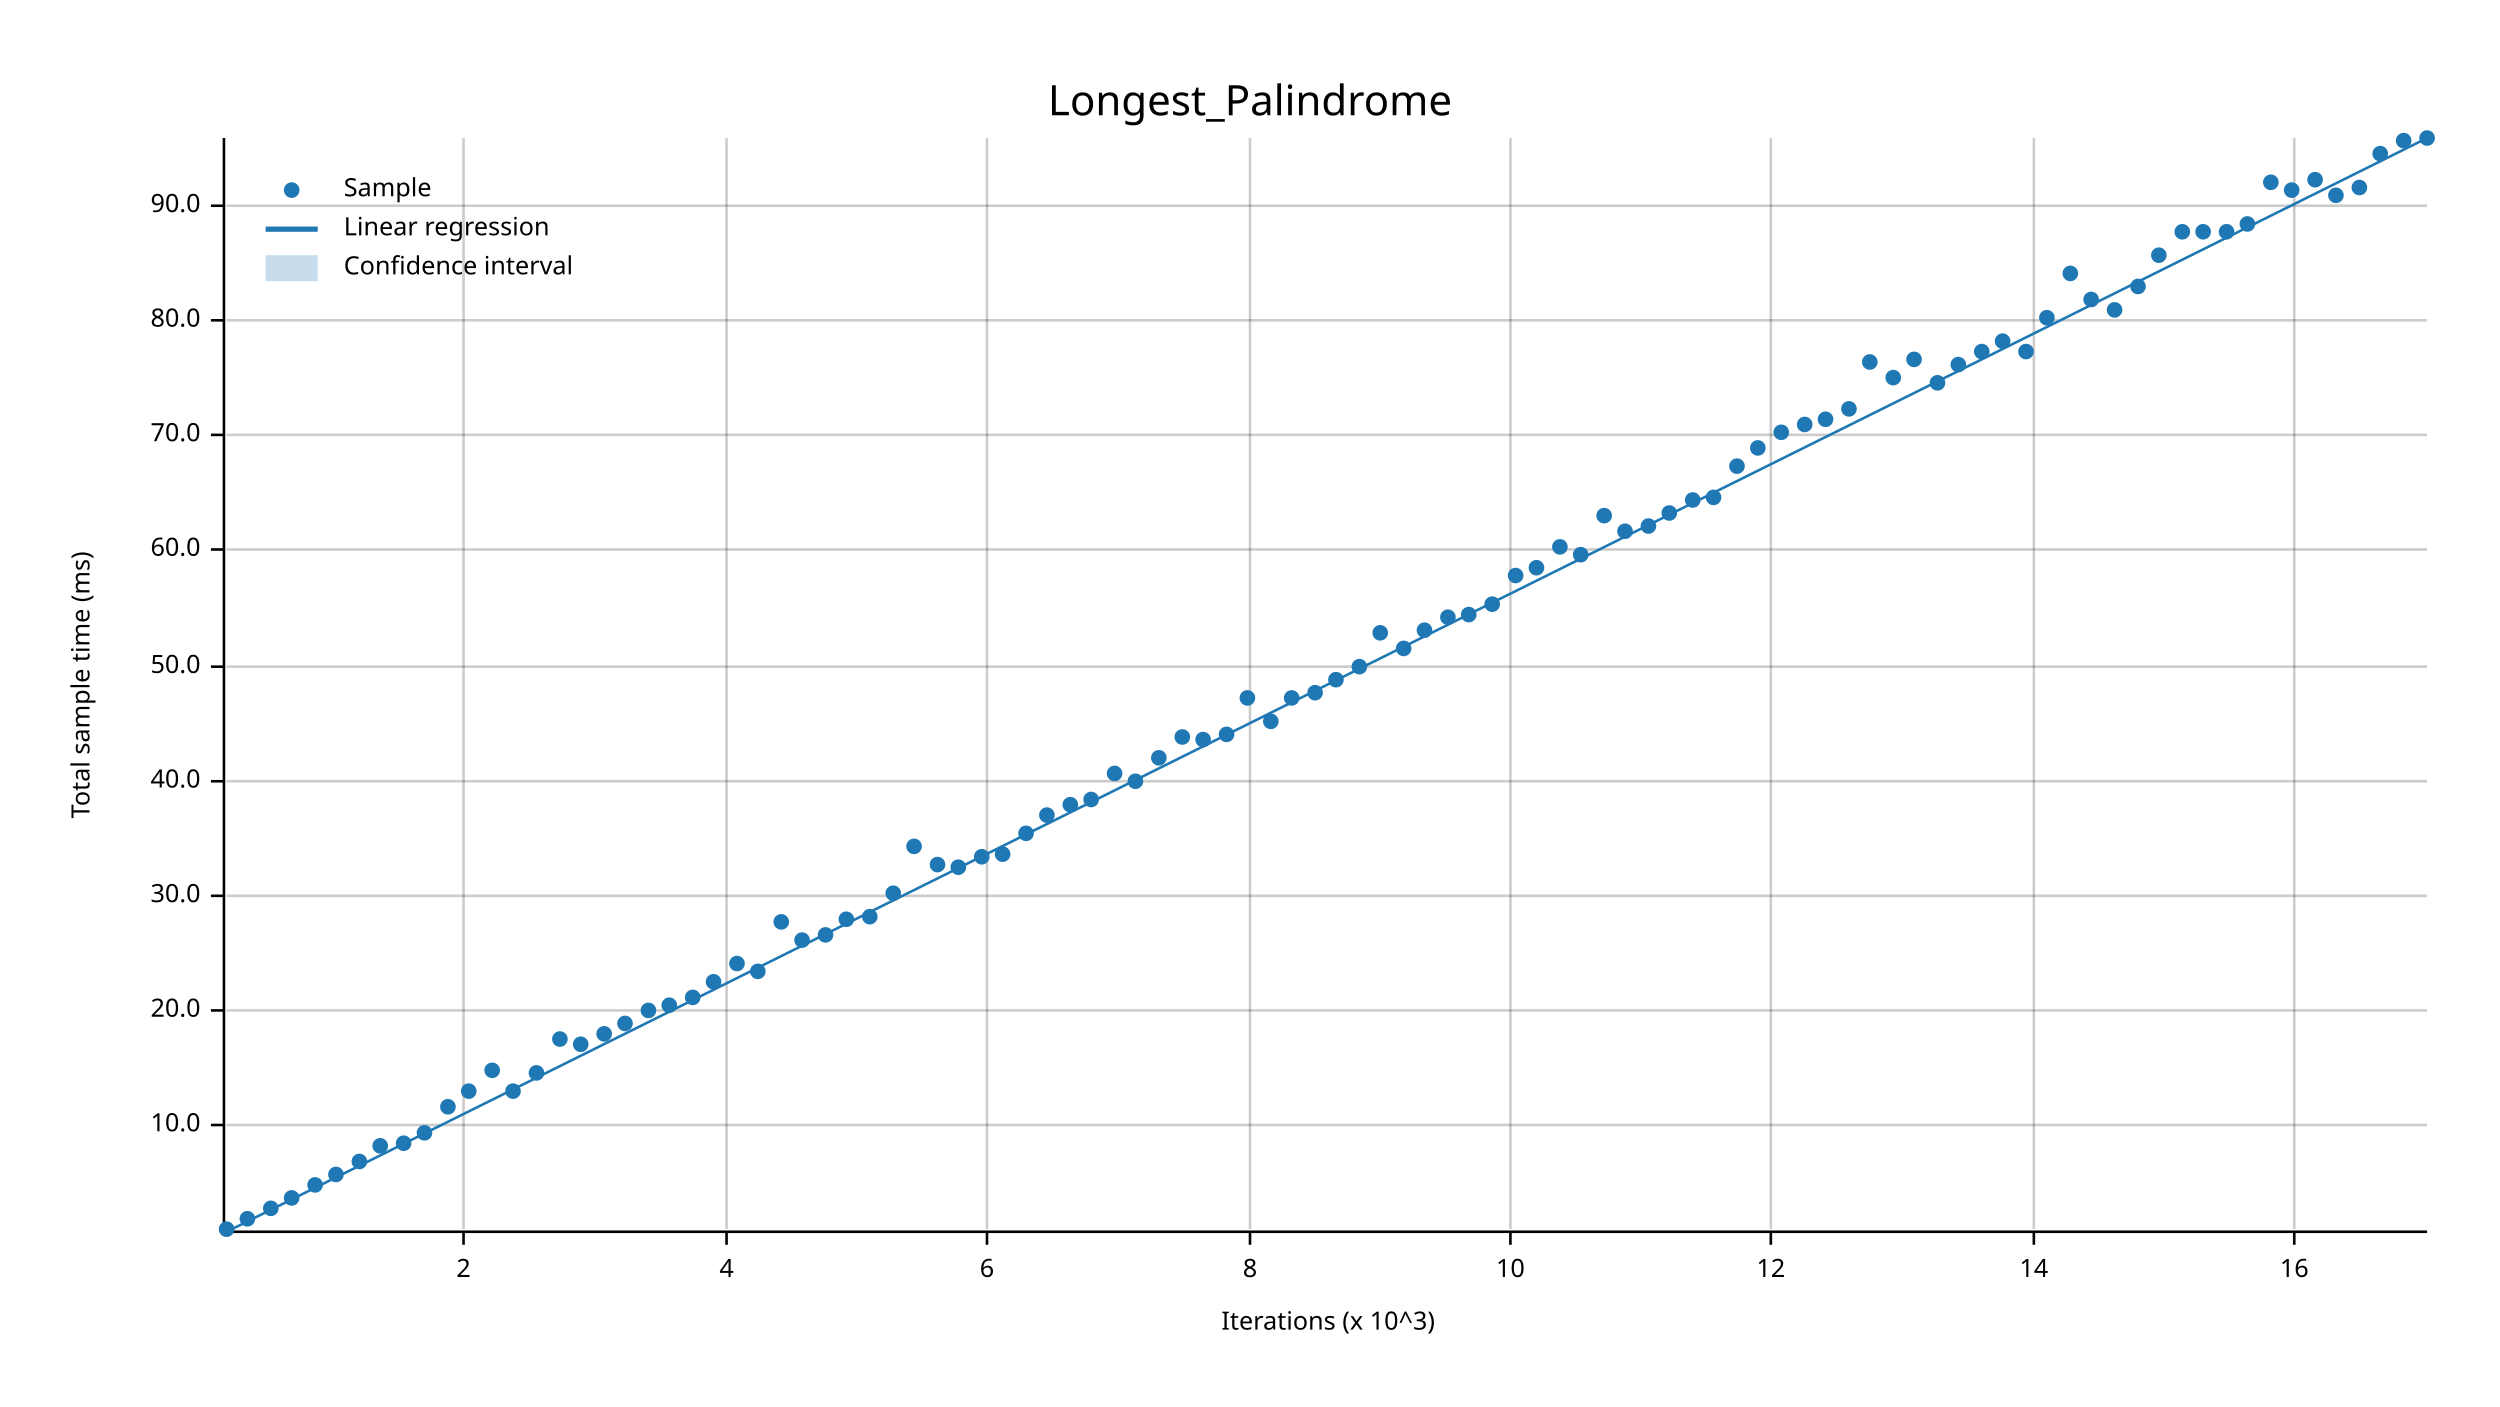
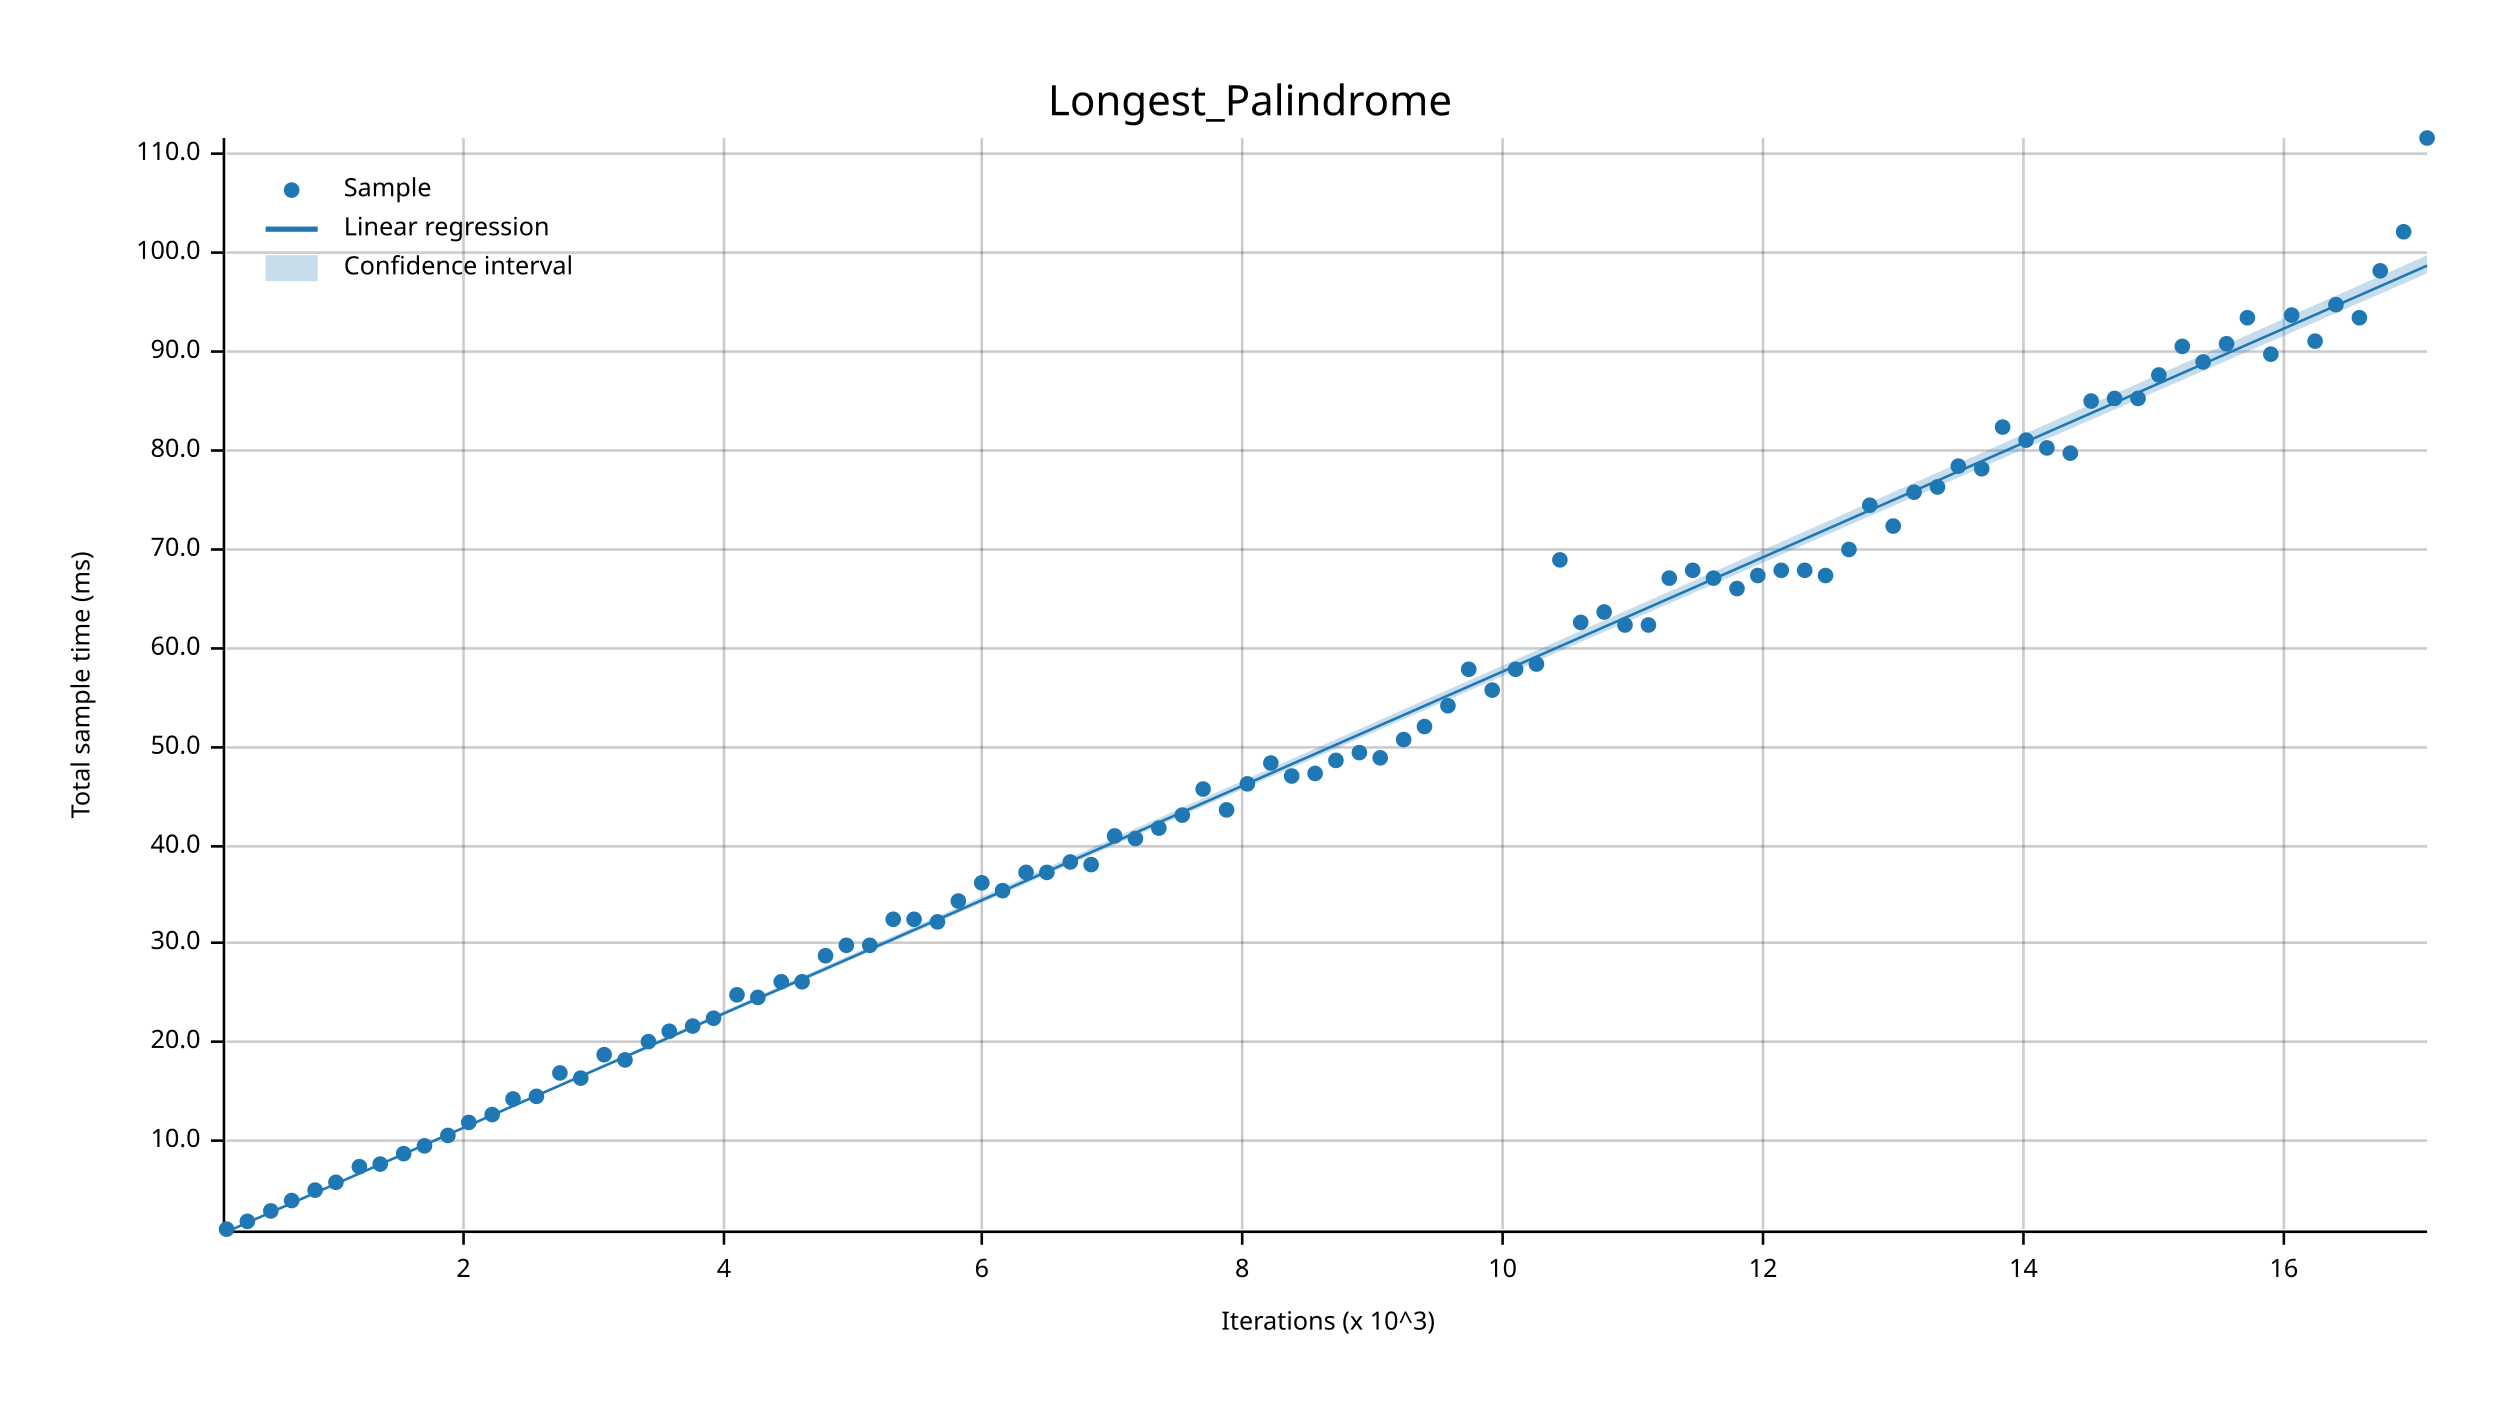
<svg xmlns="http://www.w3.org/2000/svg" width="960" height="540" viewBox="0 0 960 540">
  <text x="480" y="32" dy="0.76em" text-anchor="middle" font-family="sans-serif" font-size="16.129" opacity="1" fill="#000000">
Longest_Palindrome
</text>
  <text x="27" y="263" dy="0.76em" text-anchor="middle" font-family="sans-serif" font-size="9.677" opacity="1" fill="#000000" transform="rotate(270, 27, 263)">
Total sample time (ms)
</text>
  <text x="510" y="513" dy="-0.5ex" text-anchor="middle" font-family="sans-serif" font-size="9.677" opacity="1" fill="#000000">
Iterations (x 10^3)
</text>
  <line opacity="0.2" stroke="#000000" stroke-width="1" x1="178" y1="472" x2="178" y2="53" />
-   <line opacity="0.2" stroke="#000000" stroke-width="1" x1="279" y1="472" x2="279" y2="53" />
-   <line opacity="0.2" stroke="#000000" stroke-width="1" x1="379" y1="472" x2="379" y2="53" />
-   <line opacity="0.2" stroke="#000000" stroke-width="1" x1="480" y1="472" x2="480" y2="53" />
-   <line opacity="0.2" stroke="#000000" stroke-width="1" x1="580" y1="472" x2="580" y2="53" />
-   <line opacity="0.2" stroke="#000000" stroke-width="1" x1="680" y1="472" x2="680" y2="53" />
-   <line opacity="0.2" stroke="#000000" stroke-width="1" x1="781" y1="472" x2="781" y2="53" />
-   <line opacity="0.2" stroke="#000000" stroke-width="1" x1="881" y1="472" x2="881" y2="53" />
-   <line opacity="0.2" stroke="#000000" stroke-width="1" x1="87" y1="432" x2="932" y2="432" />
-   <line opacity="0.2" stroke="#000000" stroke-width="1" x1="87" y1="388" x2="932" y2="388" />
-   <line opacity="0.2" stroke="#000000" stroke-width="1" x1="87" y1="344" x2="932" y2="344" />
-   <line opacity="0.2" stroke="#000000" stroke-width="1" x1="87" y1="300" x2="932" y2="300" />
-   <line opacity="0.2" stroke="#000000" stroke-width="1" x1="87" y1="256" x2="932" y2="256" />
+   <line opacity="0.2" stroke="#000000" stroke-width="1" x1="278" y1="472" x2="278" y2="53" />
+   <line opacity="0.2" stroke="#000000" stroke-width="1" x1="377" y1="472" x2="377" y2="53" />
+   <line opacity="0.2" stroke="#000000" stroke-width="1" x1="477" y1="472" x2="477" y2="53" />
+   <line opacity="0.2" stroke="#000000" stroke-width="1" x1="577" y1="472" x2="577" y2="53" />
+   <line opacity="0.2" stroke="#000000" stroke-width="1" x1="677" y1="472" x2="677" y2="53" />
+   <line opacity="0.2" stroke="#000000" stroke-width="1" x1="777" y1="472" x2="777" y2="53" />
+   <line opacity="0.2" stroke="#000000" stroke-width="1" x1="877" y1="472" x2="877" y2="53" />
+   <line opacity="0.2" stroke="#000000" stroke-width="1" x1="87" y1="438" x2="932" y2="438" />
+   <line opacity="0.2" stroke="#000000" stroke-width="1" x1="87" y1="400" x2="932" y2="400" />
+   <line opacity="0.2" stroke="#000000" stroke-width="1" x1="87" y1="362" x2="932" y2="362" />
+   <line opacity="0.2" stroke="#000000" stroke-width="1" x1="87" y1="325" x2="932" y2="325" />
+   <line opacity="0.2" stroke="#000000" stroke-width="1" x1="87" y1="287" x2="932" y2="287" />
+   <line opacity="0.2" stroke="#000000" stroke-width="1" x1="87" y1="249" x2="932" y2="249" />
  <line opacity="0.2" stroke="#000000" stroke-width="1" x1="87" y1="211" x2="932" y2="211" />
-   <line opacity="0.2" stroke="#000000" stroke-width="1" x1="87" y1="167" x2="932" y2="167" />
-   <line opacity="0.2" stroke="#000000" stroke-width="1" x1="87" y1="123" x2="932" y2="123" />
-   <line opacity="0.2" stroke="#000000" stroke-width="1" x1="87" y1="79" x2="932" y2="79" />
+   <line opacity="0.2" stroke="#000000" stroke-width="1" x1="87" y1="173" x2="932" y2="173" />
+   <line opacity="0.2" stroke="#000000" stroke-width="1" x1="87" y1="135" x2="932" y2="135" />
+   <line opacity="0.2" stroke="#000000" stroke-width="1" x1="87" y1="97" x2="932" y2="97" />
+   <line opacity="0.2" stroke="#000000" stroke-width="1" x1="87" y1="59" x2="932" y2="59" />
  <polyline fill="none" opacity="1" stroke="#000000" stroke-width="1" points="86,53 86,472 " />
-   <text x="77" y="432" dy="0.5ex" text-anchor="end" font-family="sans-serif" font-size="9.677" opacity="1" fill="#000000">
+   <text x="77" y="438" dy="0.5ex" text-anchor="end" font-family="sans-serif" font-size="9.677" opacity="1" fill="#000000">
10.0
</text>
-   <polyline fill="none" opacity="1" stroke="#000000" stroke-width="1" points="81,432 86,432 " />
-   <text x="77" y="388" dy="0.5ex" text-anchor="end" font-family="sans-serif" font-size="9.677" opacity="1" fill="#000000">
+   <polyline fill="none" opacity="1" stroke="#000000" stroke-width="1" points="81,438 86,438 " />
+   <text x="77" y="400" dy="0.5ex" text-anchor="end" font-family="sans-serif" font-size="9.677" opacity="1" fill="#000000">
20.0
</text>
-   <polyline fill="none" opacity="1" stroke="#000000" stroke-width="1" points="81,388 86,388 " />
-   <text x="77" y="344" dy="0.5ex" text-anchor="end" font-family="sans-serif" font-size="9.677" opacity="1" fill="#000000">
+   <polyline fill="none" opacity="1" stroke="#000000" stroke-width="1" points="81,400 86,400 " />
+   <text x="77" y="362" dy="0.5ex" text-anchor="end" font-family="sans-serif" font-size="9.677" opacity="1" fill="#000000">
30.0
</text>
-   <polyline fill="none" opacity="1" stroke="#000000" stroke-width="1" points="81,344 86,344 " />
-   <text x="77" y="300" dy="0.5ex" text-anchor="end" font-family="sans-serif" font-size="9.677" opacity="1" fill="#000000">
+   <polyline fill="none" opacity="1" stroke="#000000" stroke-width="1" points="81,362 86,362 " />
+   <text x="77" y="325" dy="0.5ex" text-anchor="end" font-family="sans-serif" font-size="9.677" opacity="1" fill="#000000">
40.0
</text>
-   <polyline fill="none" opacity="1" stroke="#000000" stroke-width="1" points="81,300 86,300 " />
-   <text x="77" y="256" dy="0.5ex" text-anchor="end" font-family="sans-serif" font-size="9.677" opacity="1" fill="#000000">
+   <polyline fill="none" opacity="1" stroke="#000000" stroke-width="1" points="81,325 86,325 " />
+   <text x="77" y="287" dy="0.5ex" text-anchor="end" font-family="sans-serif" font-size="9.677" opacity="1" fill="#000000">
50.0
</text>
-   <polyline fill="none" opacity="1" stroke="#000000" stroke-width="1" points="81,256 86,256 " />
+   <polyline fill="none" opacity="1" stroke="#000000" stroke-width="1" points="81,287 86,287 " />
+   <text x="77" y="249" dy="0.5ex" text-anchor="end" font-family="sans-serif" font-size="9.677" opacity="1" fill="#000000">
+ 60.0
+ </text>
+   <polyline fill="none" opacity="1" stroke="#000000" stroke-width="1" points="81,249 86,249 " />
  <text x="77" y="211" dy="0.5ex" text-anchor="end" font-family="sans-serif" font-size="9.677" opacity="1" fill="#000000">
- 60.0
+ 70.0
</text>
  <polyline fill="none" opacity="1" stroke="#000000" stroke-width="1" points="81,211 86,211 " />
-   <text x="77" y="167" dy="0.5ex" text-anchor="end" font-family="sans-serif" font-size="9.677" opacity="1" fill="#000000">
- 70.0
- </text>
-   <polyline fill="none" opacity="1" stroke="#000000" stroke-width="1" points="81,167 86,167 " />
-   <text x="77" y="123" dy="0.5ex" text-anchor="end" font-family="sans-serif" font-size="9.677" opacity="1" fill="#000000">
+   <text x="77" y="173" dy="0.5ex" text-anchor="end" font-family="sans-serif" font-size="9.677" opacity="1" fill="#000000">
80.0
</text>
-   <polyline fill="none" opacity="1" stroke="#000000" stroke-width="1" points="81,123 86,123 " />
-   <text x="77" y="79" dy="0.5ex" text-anchor="end" font-family="sans-serif" font-size="9.677" opacity="1" fill="#000000">
+   <polyline fill="none" opacity="1" stroke="#000000" stroke-width="1" points="81,173 86,173 " />
+   <text x="77" y="135" dy="0.5ex" text-anchor="end" font-family="sans-serif" font-size="9.677" opacity="1" fill="#000000">
90.0
</text>
-   <polyline fill="none" opacity="1" stroke="#000000" stroke-width="1" points="81,79 86,79 " />
+   <polyline fill="none" opacity="1" stroke="#000000" stroke-width="1" points="81,135 86,135 " />
+   <text x="77" y="97" dy="0.5ex" text-anchor="end" font-family="sans-serif" font-size="9.677" opacity="1" fill="#000000">
+ 100.0
+ </text>
+   <polyline fill="none" opacity="1" stroke="#000000" stroke-width="1" points="81,97 86,97 " />
+   <text x="77" y="59" dy="0.5ex" text-anchor="end" font-family="sans-serif" font-size="9.677" opacity="1" fill="#000000">
+ 110.0
+ </text>
+   <polyline fill="none" opacity="1" stroke="#000000" stroke-width="1" points="81,59 86,59 " />
  <polyline fill="none" opacity="1" stroke="#000000" stroke-width="1" points="87,473 932,473 " />
  <text x="178" y="483" dy="0.76em" text-anchor="middle" font-family="sans-serif" font-size="9.677" opacity="1" fill="#000000">
2
</text>
  <polyline fill="none" opacity="1" stroke="#000000" stroke-width="1" points="178,473 178,478 " />
-   <text x="279" y="483" dy="0.76em" text-anchor="middle" font-family="sans-serif" font-size="9.677" opacity="1" fill="#000000">
+   <text x="278" y="483" dy="0.76em" text-anchor="middle" font-family="sans-serif" font-size="9.677" opacity="1" fill="#000000">
4
</text>
-   <polyline fill="none" opacity="1" stroke="#000000" stroke-width="1" points="279,473 279,478 " />
-   <text x="379" y="483" dy="0.76em" text-anchor="middle" font-family="sans-serif" font-size="9.677" opacity="1" fill="#000000">
+   <polyline fill="none" opacity="1" stroke="#000000" stroke-width="1" points="278,473 278,478 " />
+   <text x="377" y="483" dy="0.76em" text-anchor="middle" font-family="sans-serif" font-size="9.677" opacity="1" fill="#000000">
6
</text>
-   <polyline fill="none" opacity="1" stroke="#000000" stroke-width="1" points="379,473 379,478 " />
-   <text x="480" y="483" dy="0.76em" text-anchor="middle" font-family="sans-serif" font-size="9.677" opacity="1" fill="#000000">
+   <polyline fill="none" opacity="1" stroke="#000000" stroke-width="1" points="377,473 377,478 " />
+   <text x="477" y="483" dy="0.76em" text-anchor="middle" font-family="sans-serif" font-size="9.677" opacity="1" fill="#000000">
8
</text>
-   <polyline fill="none" opacity="1" stroke="#000000" stroke-width="1" points="480,473 480,478 " />
-   <text x="580" y="483" dy="0.76em" text-anchor="middle" font-family="sans-serif" font-size="9.677" opacity="1" fill="#000000">
+   <polyline fill="none" opacity="1" stroke="#000000" stroke-width="1" points="477,473 477,478 " />
+   <text x="577" y="483" dy="0.76em" text-anchor="middle" font-family="sans-serif" font-size="9.677" opacity="1" fill="#000000">
10
</text>
-   <polyline fill="none" opacity="1" stroke="#000000" stroke-width="1" points="580,473 580,478 " />
-   <text x="680" y="483" dy="0.76em" text-anchor="middle" font-family="sans-serif" font-size="9.677" opacity="1" fill="#000000">
+   <polyline fill="none" opacity="1" stroke="#000000" stroke-width="1" points="577,473 577,478 " />
+   <text x="677" y="483" dy="0.76em" text-anchor="middle" font-family="sans-serif" font-size="9.677" opacity="1" fill="#000000">
12
</text>
-   <polyline fill="none" opacity="1" stroke="#000000" stroke-width="1" points="680,473 680,478 " />
-   <text x="781" y="483" dy="0.76em" text-anchor="middle" font-family="sans-serif" font-size="9.677" opacity="1" fill="#000000">
+   <polyline fill="none" opacity="1" stroke="#000000" stroke-width="1" points="677,473 677,478 " />
+   <text x="777" y="483" dy="0.76em" text-anchor="middle" font-family="sans-serif" font-size="9.677" opacity="1" fill="#000000">
14
</text>
-   <polyline fill="none" opacity="1" stroke="#000000" stroke-width="1" points="781,473 781,478 " />
-   <text x="881" y="483" dy="0.76em" text-anchor="middle" font-family="sans-serif" font-size="9.677" opacity="1" fill="#000000">
+   <polyline fill="none" opacity="1" stroke="#000000" stroke-width="1" points="777,473 777,478 " />
+   <text x="877" y="483" dy="0.76em" text-anchor="middle" font-family="sans-serif" font-size="9.677" opacity="1" fill="#000000">
16
</text>
-   <polyline fill="none" opacity="1" stroke="#000000" stroke-width="1" points="881,473 881,478 " />
+   <polyline fill="none" opacity="1" stroke="#000000" stroke-width="1" points="877,473 877,478 " />
  <circle cx="87" cy="472" r="3" opacity="1" fill="#1F78B4" stroke="none" stroke-width="1" />
-   <circle cx="95" cy="468" r="3" opacity="1" fill="#1F78B4" stroke="none" stroke-width="1" />
-   <circle cx="104" cy="464" r="3" opacity="1" fill="#1F78B4" stroke="none" stroke-width="1" />
-   <circle cx="112" cy="460" r="3" opacity="1" fill="#1F78B4" stroke="none" stroke-width="1" />
-   <circle cx="121" cy="455" r="3" opacity="1" fill="#1F78B4" stroke="none" stroke-width="1" />
-   <circle cx="129" cy="451" r="3" opacity="1" fill="#1F78B4" stroke="none" stroke-width="1" />
-   <circle cx="138" cy="446" r="3" opacity="1" fill="#1F78B4" stroke="none" stroke-width="1" />
-   <circle cx="146" cy="440" r="3" opacity="1" fill="#1F78B4" stroke="none" stroke-width="1" />
-   <circle cx="155" cy="439" r="3" opacity="1" fill="#1F78B4" stroke="none" stroke-width="1" />
-   <circle cx="163" cy="435" r="3" opacity="1" fill="#1F78B4" stroke="none" stroke-width="1" />
-   <circle cx="172" cy="425" r="3" opacity="1" fill="#1F78B4" stroke="none" stroke-width="1" />
-   <circle cx="180" cy="419" r="3" opacity="1" fill="#1F78B4" stroke="none" stroke-width="1" />
-   <circle cx="189" cy="411" r="3" opacity="1" fill="#1F78B4" stroke="none" stroke-width="1" />
-   <circle cx="197" cy="419" r="3" opacity="1" fill="#1F78B4" stroke="none" stroke-width="1" />
-   <circle cx="206" cy="412" r="3" opacity="1" fill="#1F78B4" stroke="none" stroke-width="1" />
-   <circle cx="215" cy="399" r="3" opacity="1" fill="#1F78B4" stroke="none" stroke-width="1" />
-   <circle cx="223" cy="401" r="3" opacity="1" fill="#1F78B4" stroke="none" stroke-width="1" />
-   <circle cx="232" cy="397" r="3" opacity="1" fill="#1F78B4" stroke="none" stroke-width="1" />
-   <circle cx="240" cy="393" r="3" opacity="1" fill="#1F78B4" stroke="none" stroke-width="1" />
-   <circle cx="249" cy="388" r="3" opacity="1" fill="#1F78B4" stroke="none" stroke-width="1" />
-   <circle cx="257" cy="386" r="3" opacity="1" fill="#1F78B4" stroke="none" stroke-width="1" />
-   <circle cx="266" cy="383" r="3" opacity="1" fill="#1F78B4" stroke="none" stroke-width="1" />
-   <circle cx="274" cy="377" r="3" opacity="1" fill="#1F78B4" stroke="none" stroke-width="1" />
-   <circle cx="283" cy="370" r="3" opacity="1" fill="#1F78B4" stroke="none" stroke-width="1" />
-   <circle cx="291" cy="373" r="3" opacity="1" fill="#1F78B4" stroke="none" stroke-width="1" />
-   <circle cx="300" cy="354" r="3" opacity="1" fill="#1F78B4" stroke="none" stroke-width="1" />
-   <circle cx="308" cy="361" r="3" opacity="1" fill="#1F78B4" stroke="none" stroke-width="1" />
-   <circle cx="317" cy="359" r="3" opacity="1" fill="#1F78B4" stroke="none" stroke-width="1" />
-   <circle cx="325" cy="353" r="3" opacity="1" fill="#1F78B4" stroke="none" stroke-width="1" />
-   <circle cx="334" cy="352" r="3" opacity="1" fill="#1F78B4" stroke="none" stroke-width="1" />
-   <circle cx="343" cy="343" r="3" opacity="1" fill="#1F78B4" stroke="none" stroke-width="1" />
-   <circle cx="351" cy="325" r="3" opacity="1" fill="#1F78B4" stroke="none" stroke-width="1" />
-   <circle cx="360" cy="332" r="3" opacity="1" fill="#1F78B4" stroke="none" stroke-width="1" />
-   <circle cx="368" cy="333" r="3" opacity="1" fill="#1F78B4" stroke="none" stroke-width="1" />
-   <circle cx="377" cy="329" r="3" opacity="1" fill="#1F78B4" stroke="none" stroke-width="1" />
-   <circle cx="385" cy="328" r="3" opacity="1" fill="#1F78B4" stroke="none" stroke-width="1" />
-   <circle cx="394" cy="320" r="3" opacity="1" fill="#1F78B4" stroke="none" stroke-width="1" />
-   <circle cx="402" cy="313" r="3" opacity="1" fill="#1F78B4" stroke="none" stroke-width="1" />
-   <circle cx="411" cy="309" r="3" opacity="1" fill="#1F78B4" stroke="none" stroke-width="1" />
-   <circle cx="419" cy="307" r="3" opacity="1" fill="#1F78B4" stroke="none" stroke-width="1" />
-   <circle cx="428" cy="297" r="3" opacity="1" fill="#1F78B4" stroke="none" stroke-width="1" />
-   <circle cx="436" cy="300" r="3" opacity="1" fill="#1F78B4" stroke="none" stroke-width="1" />
-   <circle cx="445" cy="291" r="3" opacity="1" fill="#1F78B4" stroke="none" stroke-width="1" />
-   <circle cx="454" cy="283" r="3" opacity="1" fill="#1F78B4" stroke="none" stroke-width="1" />
-   <circle cx="462" cy="284" r="3" opacity="1" fill="#1F78B4" stroke="none" stroke-width="1" />
-   <circle cx="471" cy="282" r="3" opacity="1" fill="#1F78B4" stroke="none" stroke-width="1" />
-   <circle cx="479" cy="268" r="3" opacity="1" fill="#1F78B4" stroke="none" stroke-width="1" />
-   <circle cx="488" cy="277" r="3" opacity="1" fill="#1F78B4" stroke="none" stroke-width="1" />
-   <circle cx="496" cy="268" r="3" opacity="1" fill="#1F78B4" stroke="none" stroke-width="1" />
-   <circle cx="505" cy="266" r="3" opacity="1" fill="#1F78B4" stroke="none" stroke-width="1" />
-   <circle cx="513" cy="261" r="3" opacity="1" fill="#1F78B4" stroke="none" stroke-width="1" />
-   <circle cx="522" cy="256" r="3" opacity="1" fill="#1F78B4" stroke="none" stroke-width="1" />
-   <circle cx="530" cy="243" r="3" opacity="1" fill="#1F78B4" stroke="none" stroke-width="1" />
-   <circle cx="539" cy="249" r="3" opacity="1" fill="#1F78B4" stroke="none" stroke-width="1" />
-   <circle cx="547" cy="242" r="3" opacity="1" fill="#1F78B4" stroke="none" stroke-width="1" />
-   <circle cx="556" cy="237" r="3" opacity="1" fill="#1F78B4" stroke="none" stroke-width="1" />
-   <circle cx="564" cy="236" r="3" opacity="1" fill="#1F78B4" stroke="none" stroke-width="1" />
-   <circle cx="573" cy="232" r="3" opacity="1" fill="#1F78B4" stroke="none" stroke-width="1" />
-   <circle cx="582" cy="221" r="3" opacity="1" fill="#1F78B4" stroke="none" stroke-width="1" />
-   <circle cx="590" cy="218" r="3" opacity="1" fill="#1F78B4" stroke="none" stroke-width="1" />
-   <circle cx="599" cy="210" r="3" opacity="1" fill="#1F78B4" stroke="none" stroke-width="1" />
-   <circle cx="607" cy="213" r="3" opacity="1" fill="#1F78B4" stroke="none" stroke-width="1" />
-   <circle cx="616" cy="198" r="3" opacity="1" fill="#1F78B4" stroke="none" stroke-width="1" />
-   <circle cx="624" cy="204" r="3" opacity="1" fill="#1F78B4" stroke="none" stroke-width="1" />
-   <circle cx="633" cy="202" r="3" opacity="1" fill="#1F78B4" stroke="none" stroke-width="1" />
-   <circle cx="641" cy="197" r="3" opacity="1" fill="#1F78B4" stroke="none" stroke-width="1" />
-   <circle cx="650" cy="192" r="3" opacity="1" fill="#1F78B4" stroke="none" stroke-width="1" />
-   <circle cx="658" cy="191" r="3" opacity="1" fill="#1F78B4" stroke="none" stroke-width="1" />
-   <circle cx="667" cy="179" r="3" opacity="1" fill="#1F78B4" stroke="none" stroke-width="1" />
-   <circle cx="675" cy="172" r="3" opacity="1" fill="#1F78B4" stroke="none" stroke-width="1" />
-   <circle cx="684" cy="166" r="3" opacity="1" fill="#1F78B4" stroke="none" stroke-width="1" />
-   <circle cx="693" cy="163" r="3" opacity="1" fill="#1F78B4" stroke="none" stroke-width="1" />
-   <circle cx="701" cy="161" r="3" opacity="1" fill="#1F78B4" stroke="none" stroke-width="1" />
-   <circle cx="710" cy="157" r="3" opacity="1" fill="#1F78B4" stroke="none" stroke-width="1" />
-   <circle cx="718" cy="139" r="3" opacity="1" fill="#1F78B4" stroke="none" stroke-width="1" />
-   <circle cx="727" cy="145" r="3" opacity="1" fill="#1F78B4" stroke="none" stroke-width="1" />
-   <circle cx="735" cy="138" r="3" opacity="1" fill="#1F78B4" stroke="none" stroke-width="1" />
-   <circle cx="744" cy="147" r="3" opacity="1" fill="#1F78B4" stroke="none" stroke-width="1" />
-   <circle cx="752" cy="140" r="3" opacity="1" fill="#1F78B4" stroke="none" stroke-width="1" />
-   <circle cx="761" cy="135" r="3" opacity="1" fill="#1F78B4" stroke="none" stroke-width="1" />
-   <circle cx="769" cy="131" r="3" opacity="1" fill="#1F78B4" stroke="none" stroke-width="1" />
-   <circle cx="778" cy="135" r="3" opacity="1" fill="#1F78B4" stroke="none" stroke-width="1" />
-   <circle cx="786" cy="122" r="3" opacity="1" fill="#1F78B4" stroke="none" stroke-width="1" />
-   <circle cx="795" cy="105" r="3" opacity="1" fill="#1F78B4" stroke="none" stroke-width="1" />
-   <circle cx="803" cy="115" r="3" opacity="1" fill="#1F78B4" stroke="none" stroke-width="1" />
-   <circle cx="812" cy="119" r="3" opacity="1" fill="#1F78B4" stroke="none" stroke-width="1" />
-   <circle cx="821" cy="110" r="3" opacity="1" fill="#1F78B4" stroke="none" stroke-width="1" />
-   <circle cx="829" cy="98" r="3" opacity="1" fill="#1F78B4" stroke="none" stroke-width="1" />
-   <circle cx="838" cy="89" r="3" opacity="1" fill="#1F78B4" stroke="none" stroke-width="1" />
-   <circle cx="846" cy="89" r="3" opacity="1" fill="#1F78B4" stroke="none" stroke-width="1" />
-   <circle cx="855" cy="89" r="3" opacity="1" fill="#1F78B4" stroke="none" stroke-width="1" />
-   <circle cx="863" cy="86" r="3" opacity="1" fill="#1F78B4" stroke="none" stroke-width="1" />
-   <circle cx="872" cy="70" r="3" opacity="1" fill="#1F78B4" stroke="none" stroke-width="1" />
-   <circle cx="880" cy="73" r="3" opacity="1" fill="#1F78B4" stroke="none" stroke-width="1" />
-   <circle cx="889" cy="69" r="3" opacity="1" fill="#1F78B4" stroke="none" stroke-width="1" />
-   <circle cx="897" cy="75" r="3" opacity="1" fill="#1F78B4" stroke="none" stroke-width="1" />
-   <circle cx="906" cy="72" r="3" opacity="1" fill="#1F78B4" stroke="none" stroke-width="1" />
-   <circle cx="914" cy="59" r="3" opacity="1" fill="#1F78B4" stroke="none" stroke-width="1" />
-   <circle cx="923" cy="54" r="3" opacity="1" fill="#1F78B4" stroke="none" stroke-width="1" />
+   <circle cx="95" cy="469" r="3" opacity="1" fill="#1F78B4" stroke="none" stroke-width="1" />
+   <circle cx="104" cy="465" r="3" opacity="1" fill="#1F78B4" stroke="none" stroke-width="1" />
+   <circle cx="112" cy="461" r="3" opacity="1" fill="#1F78B4" stroke="none" stroke-width="1" />
+   <circle cx="121" cy="457" r="3" opacity="1" fill="#1F78B4" stroke="none" stroke-width="1" />
+   <circle cx="129" cy="454" r="3" opacity="1" fill="#1F78B4" stroke="none" stroke-width="1" />
+   <circle cx="138" cy="448" r="3" opacity="1" fill="#1F78B4" stroke="none" stroke-width="1" />
+   <circle cx="146" cy="447" r="3" opacity="1" fill="#1F78B4" stroke="none" stroke-width="1" />
+   <circle cx="155" cy="443" r="3" opacity="1" fill="#1F78B4" stroke="none" stroke-width="1" />
+   <circle cx="163" cy="440" r="3" opacity="1" fill="#1F78B4" stroke="none" stroke-width="1" />
+   <circle cx="172" cy="436" r="3" opacity="1" fill="#1F78B4" stroke="none" stroke-width="1" />
+   <circle cx="180" cy="431" r="3" opacity="1" fill="#1F78B4" stroke="none" stroke-width="1" />
+   <circle cx="189" cy="428" r="3" opacity="1" fill="#1F78B4" stroke="none" stroke-width="1" />
+   <circle cx="197" cy="422" r="3" opacity="1" fill="#1F78B4" stroke="none" stroke-width="1" />
+   <circle cx="206" cy="421" r="3" opacity="1" fill="#1F78B4" stroke="none" stroke-width="1" />
+   <circle cx="215" cy="412" r="3" opacity="1" fill="#1F78B4" stroke="none" stroke-width="1" />
+   <circle cx="223" cy="414" r="3" opacity="1" fill="#1F78B4" stroke="none" stroke-width="1" />
+   <circle cx="232" cy="405" r="3" opacity="1" fill="#1F78B4" stroke="none" stroke-width="1" />
+   <circle cx="240" cy="407" r="3" opacity="1" fill="#1F78B4" stroke="none" stroke-width="1" />
+   <circle cx="249" cy="400" r="3" opacity="1" fill="#1F78B4" stroke="none" stroke-width="1" />
+   <circle cx="257" cy="396" r="3" opacity="1" fill="#1F78B4" stroke="none" stroke-width="1" />
+   <circle cx="266" cy="394" r="3" opacity="1" fill="#1F78B4" stroke="none" stroke-width="1" />
+   <circle cx="274" cy="391" r="3" opacity="1" fill="#1F78B4" stroke="none" stroke-width="1" />
+   <circle cx="283" cy="382" r="3" opacity="1" fill="#1F78B4" stroke="none" stroke-width="1" />
+   <circle cx="291" cy="383" r="3" opacity="1" fill="#1F78B4" stroke="none" stroke-width="1" />
+   <circle cx="300" cy="377" r="3" opacity="1" fill="#1F78B4" stroke="none" stroke-width="1" />
+   <circle cx="308" cy="377" r="3" opacity="1" fill="#1F78B4" stroke="none" stroke-width="1" />
+   <circle cx="317" cy="367" r="3" opacity="1" fill="#1F78B4" stroke="none" stroke-width="1" />
+   <circle cx="325" cy="363" r="3" opacity="1" fill="#1F78B4" stroke="none" stroke-width="1" />
+   <circle cx="334" cy="363" r="3" opacity="1" fill="#1F78B4" stroke="none" stroke-width="1" />
+   <circle cx="343" cy="353" r="3" opacity="1" fill="#1F78B4" stroke="none" stroke-width="1" />
+   <circle cx="351" cy="353" r="3" opacity="1" fill="#1F78B4" stroke="none" stroke-width="1" />
+   <circle cx="360" cy="354" r="3" opacity="1" fill="#1F78B4" stroke="none" stroke-width="1" />
+   <circle cx="368" cy="346" r="3" opacity="1" fill="#1F78B4" stroke="none" stroke-width="1" />
+   <circle cx="377" cy="339" r="3" opacity="1" fill="#1F78B4" stroke="none" stroke-width="1" />
+   <circle cx="385" cy="342" r="3" opacity="1" fill="#1F78B4" stroke="none" stroke-width="1" />
+   <circle cx="394" cy="335" r="3" opacity="1" fill="#1F78B4" stroke="none" stroke-width="1" />
+   <circle cx="402" cy="335" r="3" opacity="1" fill="#1F78B4" stroke="none" stroke-width="1" />
+   <circle cx="411" cy="331" r="3" opacity="1" fill="#1F78B4" stroke="none" stroke-width="1" />
+   <circle cx="419" cy="332" r="3" opacity="1" fill="#1F78B4" stroke="none" stroke-width="1" />
+   <circle cx="428" cy="321" r="3" opacity="1" fill="#1F78B4" stroke="none" stroke-width="1" />
+   <circle cx="436" cy="322" r="3" opacity="1" fill="#1F78B4" stroke="none" stroke-width="1" />
+   <circle cx="445" cy="318" r="3" opacity="1" fill="#1F78B4" stroke="none" stroke-width="1" />
+   <circle cx="454" cy="313" r="3" opacity="1" fill="#1F78B4" stroke="none" stroke-width="1" />
+   <circle cx="462" cy="303" r="3" opacity="1" fill="#1F78B4" stroke="none" stroke-width="1" />
+   <circle cx="471" cy="311" r="3" opacity="1" fill="#1F78B4" stroke="none" stroke-width="1" />
+   <circle cx="479" cy="301" r="3" opacity="1" fill="#1F78B4" stroke="none" stroke-width="1" />
+   <circle cx="488" cy="293" r="3" opacity="1" fill="#1F78B4" stroke="none" stroke-width="1" />
+   <circle cx="496" cy="298" r="3" opacity="1" fill="#1F78B4" stroke="none" stroke-width="1" />
+   <circle cx="505" cy="297" r="3" opacity="1" fill="#1F78B4" stroke="none" stroke-width="1" />
+   <circle cx="513" cy="292" r="3" opacity="1" fill="#1F78B4" stroke="none" stroke-width="1" />
+   <circle cx="522" cy="289" r="3" opacity="1" fill="#1F78B4" stroke="none" stroke-width="1" />
+   <circle cx="530" cy="291" r="3" opacity="1" fill="#1F78B4" stroke="none" stroke-width="1" />
+   <circle cx="539" cy="284" r="3" opacity="1" fill="#1F78B4" stroke="none" stroke-width="1" />
+   <circle cx="547" cy="279" r="3" opacity="1" fill="#1F78B4" stroke="none" stroke-width="1" />
+   <circle cx="556" cy="271" r="3" opacity="1" fill="#1F78B4" stroke="none" stroke-width="1" />
+   <circle cx="564" cy="257" r="3" opacity="1" fill="#1F78B4" stroke="none" stroke-width="1" />
+   <circle cx="573" cy="265" r="3" opacity="1" fill="#1F78B4" stroke="none" stroke-width="1" />
+   <circle cx="582" cy="257" r="3" opacity="1" fill="#1F78B4" stroke="none" stroke-width="1" />
+   <circle cx="590" cy="255" r="3" opacity="1" fill="#1F78B4" stroke="none" stroke-width="1" />
+   <circle cx="599" cy="215" r="3" opacity="1" fill="#1F78B4" stroke="none" stroke-width="1" />
+   <circle cx="607" cy="239" r="3" opacity="1" fill="#1F78B4" stroke="none" stroke-width="1" />
+   <circle cx="616" cy="235" r="3" opacity="1" fill="#1F78B4" stroke="none" stroke-width="1" />
+   <circle cx="624" cy="240" r="3" opacity="1" fill="#1F78B4" stroke="none" stroke-width="1" />
+   <circle cx="633" cy="240" r="3" opacity="1" fill="#1F78B4" stroke="none" stroke-width="1" />
+   <circle cx="641" cy="222" r="3" opacity="1" fill="#1F78B4" stroke="none" stroke-width="1" />
+   <circle cx="650" cy="219" r="3" opacity="1" fill="#1F78B4" stroke="none" stroke-width="1" />
+   <circle cx="658" cy="222" r="3" opacity="1" fill="#1F78B4" stroke="none" stroke-width="1" />
+   <circle cx="667" cy="226" r="3" opacity="1" fill="#1F78B4" stroke="none" stroke-width="1" />
+   <circle cx="675" cy="221" r="3" opacity="1" fill="#1F78B4" stroke="none" stroke-width="1" />
+   <circle cx="684" cy="219" r="3" opacity="1" fill="#1F78B4" stroke="none" stroke-width="1" />
+   <circle cx="693" cy="219" r="3" opacity="1" fill="#1F78B4" stroke="none" stroke-width="1" />
+   <circle cx="701" cy="221" r="3" opacity="1" fill="#1F78B4" stroke="none" stroke-width="1" />
+   <circle cx="710" cy="211" r="3" opacity="1" fill="#1F78B4" stroke="none" stroke-width="1" />
+   <circle cx="718" cy="194" r="3" opacity="1" fill="#1F78B4" stroke="none" stroke-width="1" />
+   <circle cx="727" cy="202" r="3" opacity="1" fill="#1F78B4" stroke="none" stroke-width="1" />
+   <circle cx="735" cy="189" r="3" opacity="1" fill="#1F78B4" stroke="none" stroke-width="1" />
+   <circle cx="744" cy="187" r="3" opacity="1" fill="#1F78B4" stroke="none" stroke-width="1" />
+   <circle cx="752" cy="179" r="3" opacity="1" fill="#1F78B4" stroke="none" stroke-width="1" />
+   <circle cx="761" cy="180" r="3" opacity="1" fill="#1F78B4" stroke="none" stroke-width="1" />
+   <circle cx="769" cy="164" r="3" opacity="1" fill="#1F78B4" stroke="none" stroke-width="1" />
+   <circle cx="778" cy="169" r="3" opacity="1" fill="#1F78B4" stroke="none" stroke-width="1" />
+   <circle cx="786" cy="172" r="3" opacity="1" fill="#1F78B4" stroke="none" stroke-width="1" />
+   <circle cx="795" cy="174" r="3" opacity="1" fill="#1F78B4" stroke="none" stroke-width="1" />
+   <circle cx="803" cy="154" r="3" opacity="1" fill="#1F78B4" stroke="none" stroke-width="1" />
+   <circle cx="812" cy="153" r="3" opacity="1" fill="#1F78B4" stroke="none" stroke-width="1" />
+   <circle cx="821" cy="153" r="3" opacity="1" fill="#1F78B4" stroke="none" stroke-width="1" />
+   <circle cx="829" cy="144" r="3" opacity="1" fill="#1F78B4" stroke="none" stroke-width="1" />
+   <circle cx="838" cy="133" r="3" opacity="1" fill="#1F78B4" stroke="none" stroke-width="1" />
+   <circle cx="846" cy="139" r="3" opacity="1" fill="#1F78B4" stroke="none" stroke-width="1" />
+   <circle cx="855" cy="132" r="3" opacity="1" fill="#1F78B4" stroke="none" stroke-width="1" />
+   <circle cx="863" cy="122" r="3" opacity="1" fill="#1F78B4" stroke="none" stroke-width="1" />
+   <circle cx="872" cy="136" r="3" opacity="1" fill="#1F78B4" stroke="none" stroke-width="1" />
+   <circle cx="880" cy="121" r="3" opacity="1" fill="#1F78B4" stroke="none" stroke-width="1" />
+   <circle cx="889" cy="131" r="3" opacity="1" fill="#1F78B4" stroke="none" stroke-width="1" />
+   <circle cx="897" cy="117" r="3" opacity="1" fill="#1F78B4" stroke="none" stroke-width="1" />
+   <circle cx="906" cy="122" r="3" opacity="1" fill="#1F78B4" stroke="none" stroke-width="1" />
+   <circle cx="914" cy="104" r="3" opacity="1" fill="#1F78B4" stroke="none" stroke-width="1" />
+   <circle cx="923" cy="89" r="3" opacity="1" fill="#1F78B4" stroke="none" stroke-width="1" />
  <circle cx="932" cy="53" r="3" opacity="1" fill="#1F78B4" stroke="none" stroke-width="1" />
-   <polyline fill="none" opacity="1" stroke="#1F78B4" stroke-width="1" points="87,473 932,53 " />
-   <polygon opacity="0.25" fill="#1F78B4" points="87,473 932,53 932,53 " />
+   <polyline fill="none" opacity="1" stroke="#1F78B4" stroke-width="1" points="87,473 932,102 " />
+   <polygon opacity="0.25" fill="#1F78B4" points="87,473 932,105 932,98 " />
  <text x="132" y="68" dy="0.76em" text-anchor="start" font-family="sans-serif" font-size="9.677" opacity="1" fill="#000000">
Sample
</text>
  <text x="132" y="83" dy="0.76em" text-anchor="start" font-family="sans-serif" font-size="9.677" opacity="1" fill="#000000">
Linear regression
</text>
  <text x="132" y="98" dy="0.76em" text-anchor="start" font-family="sans-serif" font-size="9.677" opacity="1" fill="#000000">
Confidence interval
</text>
  <circle cx="112" cy="73" r="3" opacity="1" fill="#1F78B4" stroke="none" stroke-width="1" />
  <polyline fill="none" opacity="1" stroke="#1F78B4" stroke-width="2" points="102,88 122,88 " />
  <rect x="102" y="98" width="20" height="10" opacity="0.25" fill="#1F78B4" stroke="none" />
</svg>
